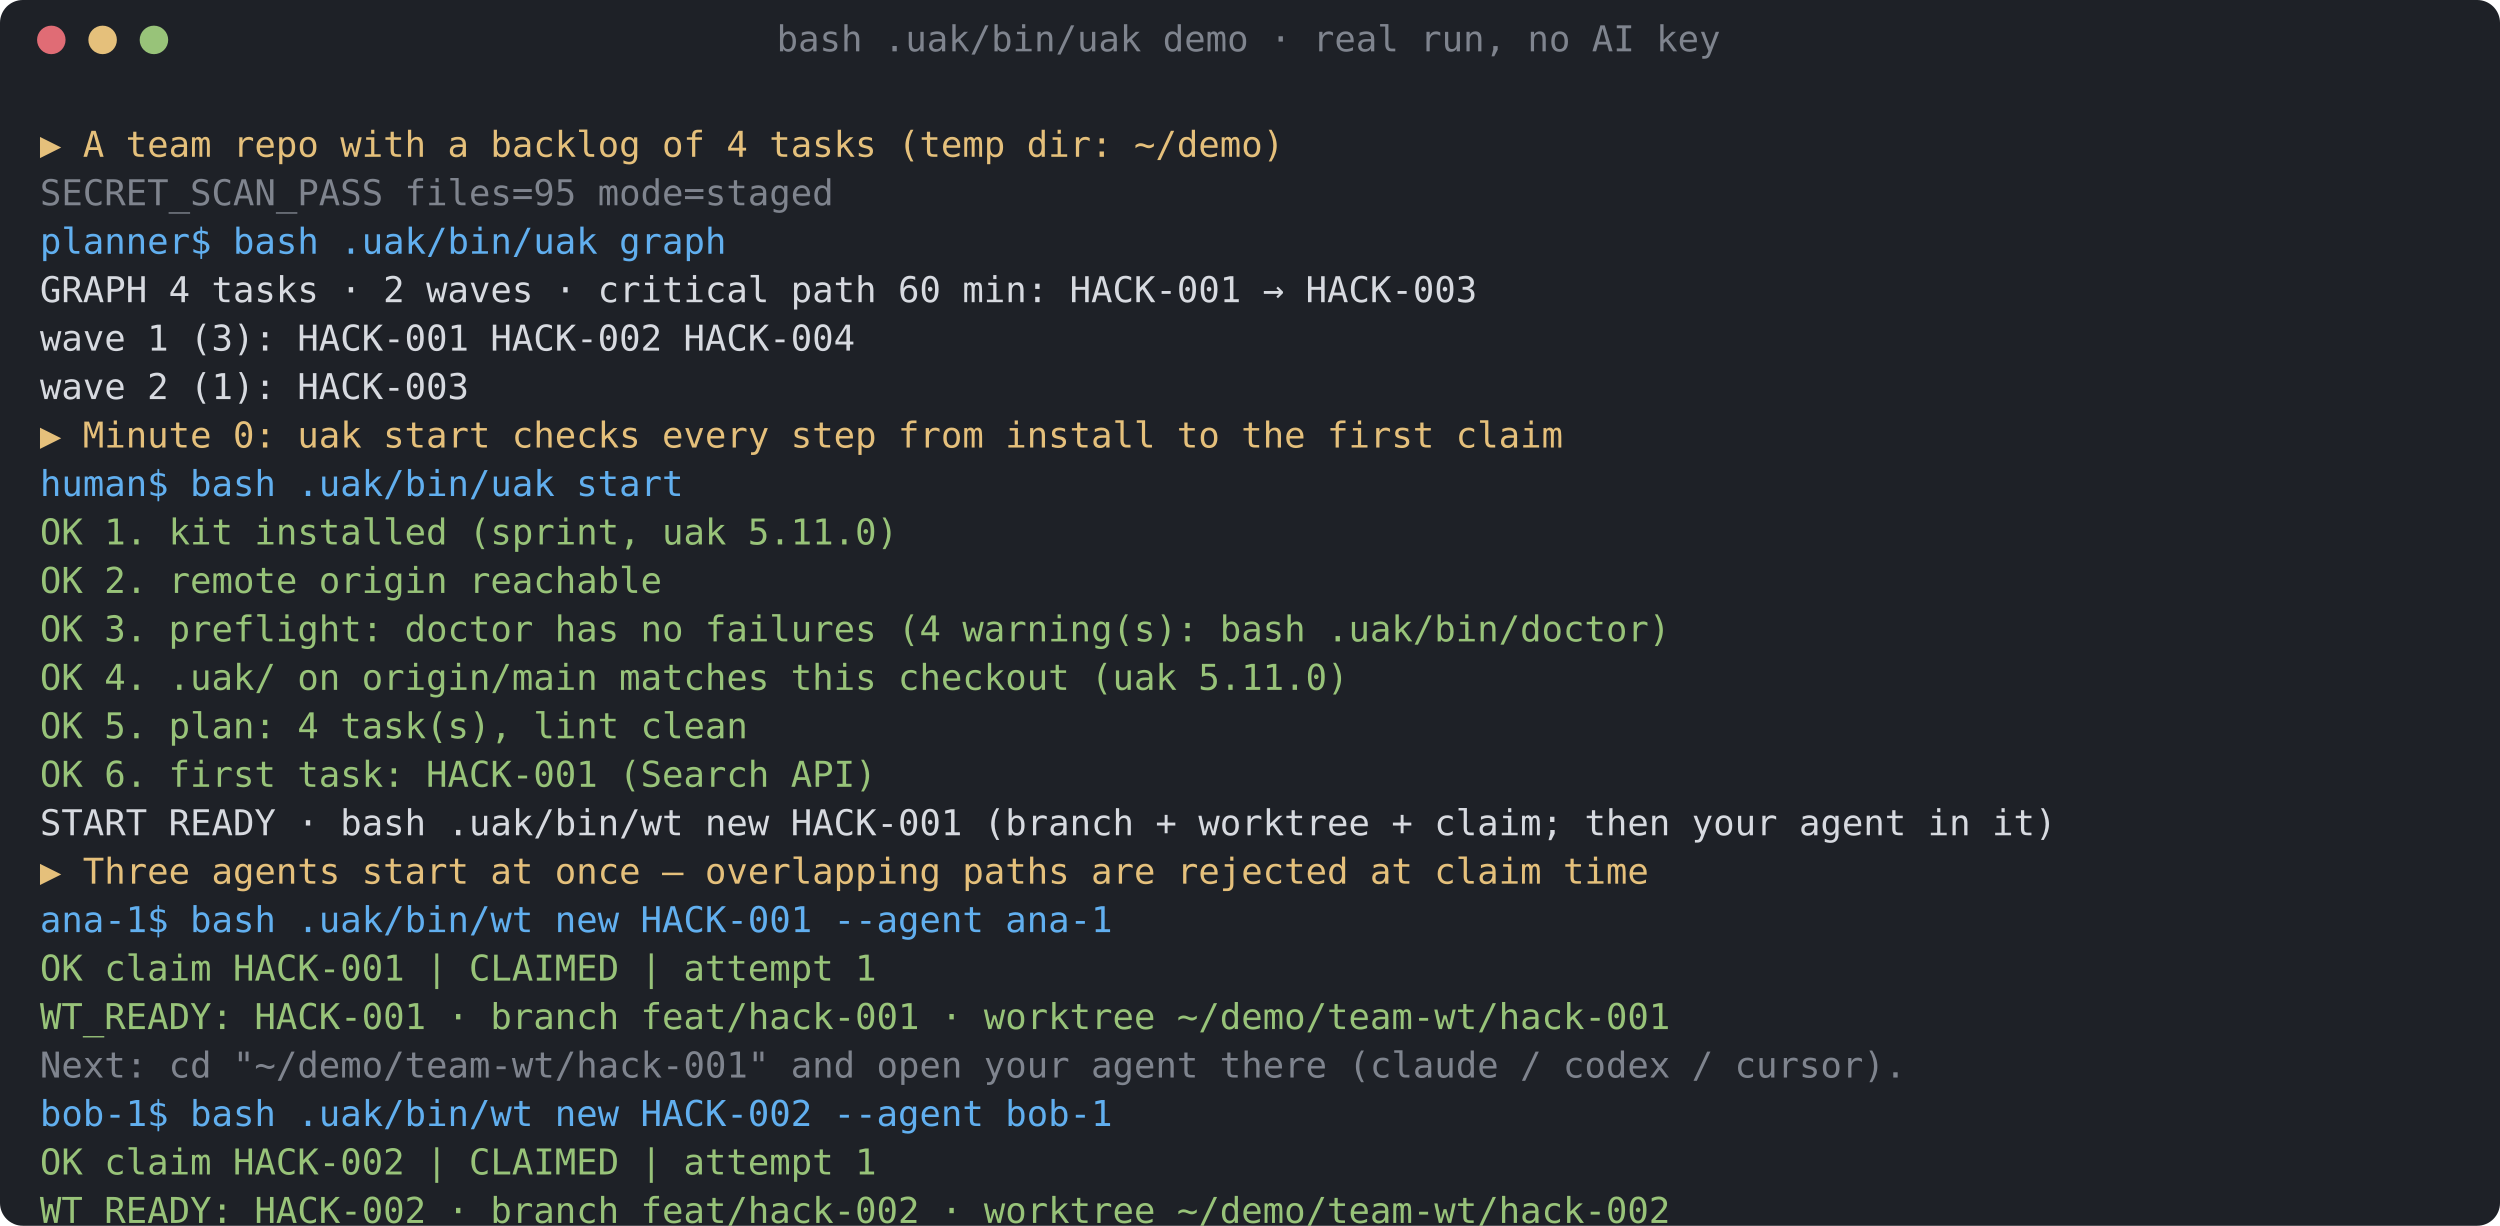
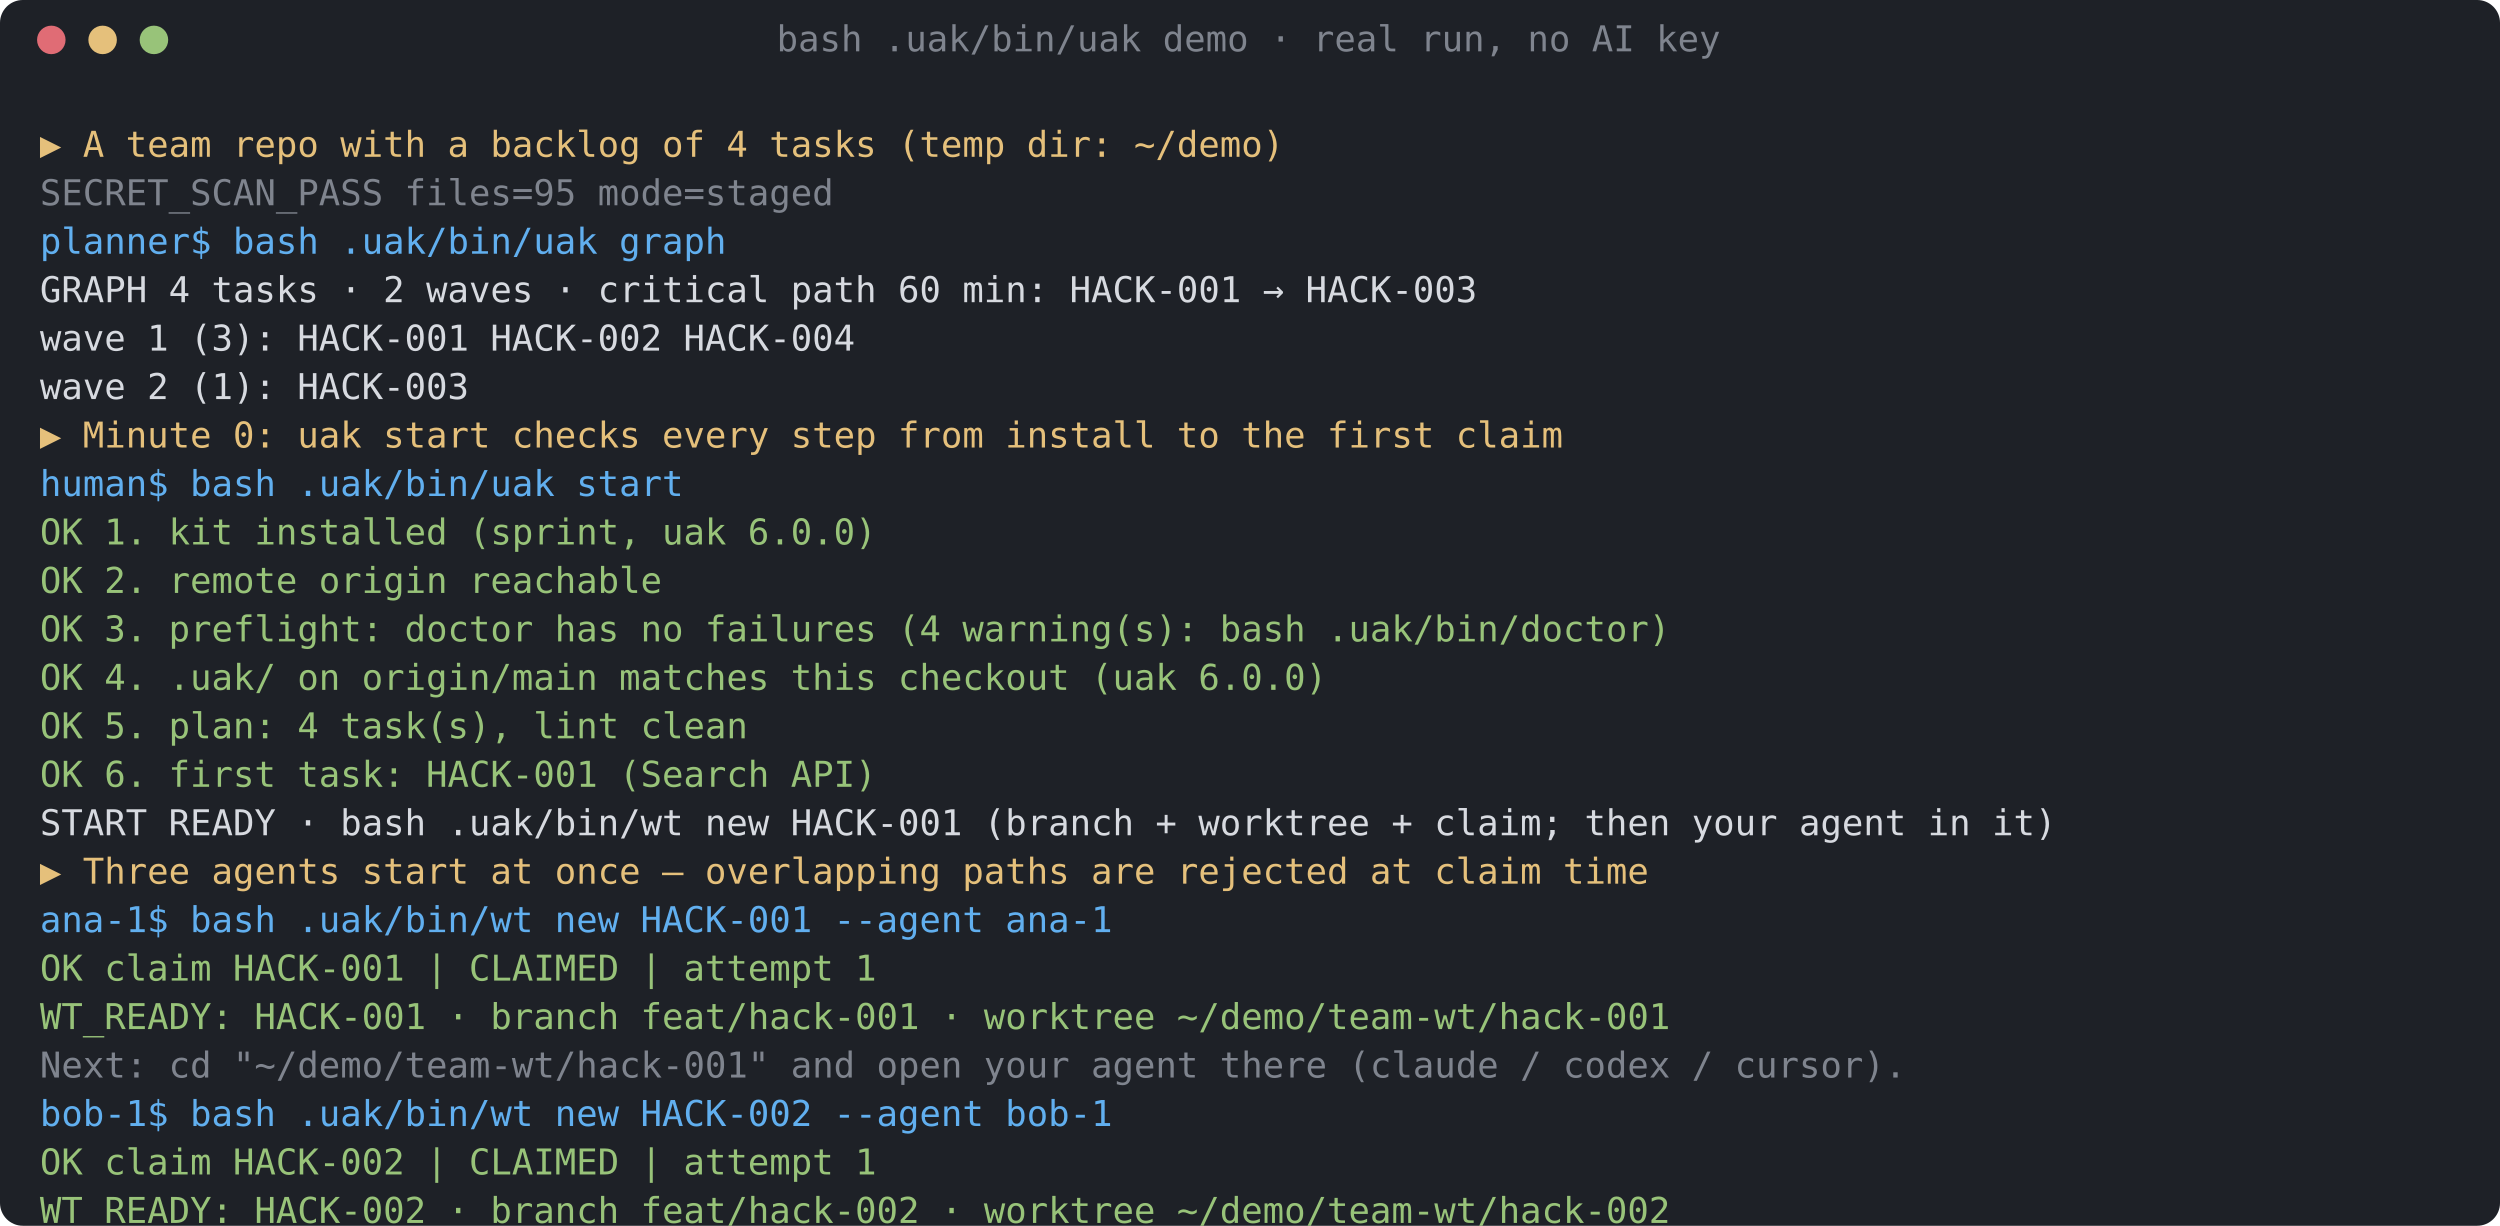
<svg xmlns="http://www.w3.org/2000/svg" width="877" height="430" viewBox="0 0 877 430" role="img" aria-label="uak demo: three agents claim, collide, loop, review and merge">
-   <style>text{font:12.5px ui-monospace,SFMono-Regular,Menlo,Consolas,monospace;white-space:pre}@keyframes l0{0%,1.658%{opacity:0}1.695%,100%{opacity:1}}.l0{animation:l0 27.15s infinite}@keyframes l1{0%,5.710%{opacity:0}5.747%,100%{opacity:1}}.l1{animation:l1 27.15s infinite}@keyframes l2{0%,6.219%{opacity:0}6.256%,100%{opacity:1}}.l2{animation:l2 27.15s infinite}@keyframes l3{0%,6.440%{opacity:0}6.477%,100%{opacity:1}}.l3{animation:l3 27.15s infinite}@keyframes l4{0%,6.661%{opacity:0}6.698%,100%{opacity:1}}.l4{animation:l4 27.15s infinite}@keyframes l5{0%,6.882%{opacity:0}6.919%,100%{opacity:1}}.l5{animation:l5 27.15s infinite}@keyframes l6{0%,7.103%{opacity:0}7.140%,100%{opacity:1}}.l6{animation:l6 27.15s infinite}@keyframes l7{0%,10.796%{opacity:0}10.833%,100%{opacity:1}}.l7{animation:l7 27.15s infinite}@keyframes l8{0%,14.848%{opacity:0}14.885%,100%{opacity:1}}.l8{animation:l8 27.15s infinite}@keyframes l9{0%,15.069%{opacity:0}15.106%,100%{opacity:1}}.l9{animation:l9 27.15s infinite}@keyframes l10{0%,15.290%{opacity:0}15.327%,100%{opacity:1}}.l10{animation:l10 27.15s infinite}@keyframes l11{0%,15.511%{opacity:0}15.548%,100%{opacity:1}}.l11{animation:l11 27.15s infinite}@keyframes l12{0%,15.732%{opacity:0}15.769%,100%{opacity:1}}.l12{animation:l12 27.15s infinite}@keyframes l13{0%,15.954%{opacity:0}15.990%,100%{opacity:1}}.l13{animation:l13 27.15s infinite}@keyframes l14{0%,16.175%{opacity:0}16.211%,100%{opacity:1}}.l14{animation:l14 27.15s infinite}@keyframes l15{0%,16.396%{opacity:0}16.432%,100%{opacity:1}}.l15{animation:l15 27.15s infinite}@keyframes l16{0%,20.089%{opacity:0}20.125%,100%{opacity:1}}.l16{animation:l16 27.15s infinite}@keyframes l17{0%,23.779%{opacity:0}23.816%,100%{opacity:1}}.l17{animation:l17 27.15s infinite}@keyframes l18{0%,24.000%{opacity:0}24.037%,100%{opacity:1}}.l18{animation:l18 27.15s infinite}@keyframes l19{0%,24.221%{opacity:0}24.258%,100%{opacity:1}}.l19{animation:l19 27.15s infinite}@keyframes l20{0%,24.442%{opacity:0}24.479%,100%{opacity:1}}.l20{animation:l20 27.15s infinite}@keyframes l21{0%,28.392%{opacity:0}28.429%,100%{opacity:1}}.l21{animation:l21 27.15s infinite}@keyframes l22{0%,28.613%{opacity:0}28.650%,100%{opacity:1}}.l22{animation:l22 27.15s infinite}@keyframes l23{0%,28.834%{opacity:0}28.871%,100%{opacity:1}}.l23{animation:l23 27.15s infinite}@keyframes l24{0%,29.055%{opacity:0}29.092%,100%{opacity:1}}.l24{animation:l24 27.15s infinite}@keyframes l25{0%,31.368%{opacity:0}31.405%,100%{opacity:1}}.l25{animation:l25 27.15s infinite}@keyframes l26{0%,31.589%{opacity:0}31.626%,100%{opacity:1}}.l26{animation:l26 27.15s infinite}@keyframes l27{0%,31.810%{opacity:0}31.847%,100%{opacity:1}}.l27{animation:l27 27.15s infinite}@keyframes l28{0%,34.260%{opacity:0}34.297%,100%{opacity:1}}.l28{animation:l28 27.15s infinite}@keyframes l29{0%,34.481%{opacity:0}34.518%,100%{opacity:1}}.l29{animation:l29 27.15s infinite}@keyframes l30{0%,34.702%{opacity:0}34.739%,100%{opacity:1}}.l30{animation:l30 27.15s infinite}@keyframes l31{0%,34.923%{opacity:0}34.960%,100%{opacity:1}}.l31{animation:l31 27.15s infinite}@keyframes l32{0%,35.144%{opacity:0}35.181%,100%{opacity:1}}.l32{animation:l32 27.15s infinite}@keyframes l33{0%,35.453%{opacity:0}35.490%,100%{opacity:1}}.l33{animation:l33 27.15s infinite}@keyframes l34{0%,35.674%{opacity:0}35.711%,100%{opacity:1}}.l34{animation:l34 27.15s infinite}@keyframes l35{0%,35.895%{opacity:0}35.932%,100%{opacity:1}}.l35{animation:l35 27.15s infinite}@keyframes l36{0%,36.116%{opacity:0}36.153%,100%{opacity:1}}.l36{animation:l36 27.15s infinite}@keyframes l37{0%,36.337%{opacity:0}36.374%,100%{opacity:1}}.l37{animation:l37 27.15s infinite}@keyframes l38{0%,36.558%{opacity:0}36.595%,100%{opacity:1}}.l38{animation:l38 27.15s infinite}@keyframes l39{0%,40.249%{opacity:0}40.286%,100%{opacity:1}}.l39{animation:l39 27.15s infinite}@keyframes l40{0%,40.512%{opacity:0}40.549%,100%{opacity:1}}.l40{animation:l40 27.15s infinite}@keyframes l41{0%,44.212%{opacity:0}44.249%,100%{opacity:1}}.l41{animation:l41 27.15s infinite}@keyframes l42{0%,48.264%{opacity:0}48.301%,100%{opacity:1}}.l42{animation:l42 27.15s infinite}@keyframes l43{0%,48.485%{opacity:0}48.522%,100%{opacity:1}}.l43{animation:l43 27.15s infinite}@keyframes l44{0%,48.706%{opacity:0}48.743%,100%{opacity:1}}.l44{animation:l44 27.15s infinite}@keyframes l45{0%,48.927%{opacity:0}48.964%,100%{opacity:1}}.l45{animation:l45 27.15s infinite}@keyframes l46{0%,49.148%{opacity:0}49.185%,100%{opacity:1}}.l46{animation:l46 27.15s infinite}@keyframes l47{0%,53.151%{opacity:0}53.188%,100%{opacity:1}}.l47{animation:l47 27.15s infinite}@keyframes l48{0%,56.425%{opacity:0}56.461%,100%{opacity:1}}.l48{animation:l48 27.15s infinite}@keyframes l49{0%,56.646%{opacity:0}56.683%,100%{opacity:1}}.l49{animation:l49 27.15s infinite}@keyframes l50{0%,56.867%{opacity:0}56.904%,100%{opacity:1}}.l50{animation:l50 27.15s infinite}@keyframes l51{0%,60.557%{opacity:0}60.594%,100%{opacity:1}}.l51{animation:l51 27.15s infinite}@keyframes l52{0%,62.634%{opacity:0}62.671%,100%{opacity:1}}.l52{animation:l52 27.15s infinite}@keyframes l53{0%,62.855%{opacity:0}62.892%,100%{opacity:1}}.l53{animation:l53 27.15s infinite}@keyframes l54{0%,66.907%{opacity:0}66.944%,100%{opacity:1}}.l54{animation:l54 27.15s infinite}@keyframes l55{0%,67.128%{opacity:0}67.165%,100%{opacity:1}}.l55{animation:l55 27.15s infinite}@keyframes l56{0%,70.819%{opacity:0}70.855%,100%{opacity:1}}.l56{animation:l56 27.15s infinite}@keyframes l57{0%,73.472%{opacity:0}73.509%,100%{opacity:1}}.l57{animation:l57 27.15s infinite}@keyframes l58{0%,73.693%{opacity:0}73.730%,100%{opacity:1}}.l58{animation:l58 27.15s infinite}@keyframes l59{0%,73.914%{opacity:0}73.951%,100%{opacity:1}}.l59{animation:l59 27.15s infinite}@keyframes l60{0%,77.967%{opacity:0}78.003%,100%{opacity:1}}.l60{animation:l60 27.15s infinite}@keyframes l61{0%,78.188%{opacity:0}78.224%,100%{opacity:1}}.l61{animation:l61 27.15s infinite}@keyframes l62{0%,78.409%{opacity:0}78.445%,100%{opacity:1}}.l62{animation:l62 27.15s infinite}@keyframes l63{0%,78.630%{opacity:0}78.666%,100%{opacity:1}}.l63{animation:l63 27.15s infinite}@keyframes l64{0%,82.321%{opacity:0}82.358%,100%{opacity:1}}.l64{animation:l64 27.15s infinite}@keyframes l65{0%,82.776%{opacity:0}82.813%,100%{opacity:1}}.l65{animation:l65 27.15s infinite}@keyframes l66{0%,82.997%{opacity:0}83.034%,100%{opacity:1}}.l66{animation:l66 27.15s infinite}@keyframes l67{0%,83.218%{opacity:0}83.255%,100%{opacity:1}}.l67{animation:l67 27.15s infinite}@keyframes l68{0%,83.439%{opacity:0}83.476%,100%{opacity:1}}.l68{animation:l68 27.15s infinite}@keyframes l69{0%,83.660%{opacity:0}83.697%,100%{opacity:1}}.l69{animation:l69 27.15s infinite}@keyframes l70{0%,83.881%{opacity:0}83.918%,100%{opacity:1}}.l70{animation:l70 27.15s infinite}@keyframes l71{0%,84.123%{opacity:0}84.160%,100%{opacity:1}}.l71{animation:l71 27.15s infinite}@keyframes l72{0%,84.344%{opacity:0}84.381%,100%{opacity:1}}.l72{animation:l72 27.15s infinite}@keyframes l73{0%,84.565%{opacity:0}84.602%,100%{opacity:1}}.l73{animation:l73 27.15s infinite}@keyframes l74{0%,84.786%{opacity:0}84.823%,100%{opacity:1}}.l74{animation:l74 27.15s infinite}@keyframes l75{0%,85.007%{opacity:0}85.044%,100%{opacity:1}}.l75{animation:l75 27.15s infinite}@keyframes l76{0%,85.228%{opacity:0}85.265%,100%{opacity:1}}.l76{animation:l76 27.15s infinite}@keyframes scroll{0%{transform:translateY(0)}28.650%{transform:translateY(-17px)}28.871%{transform:translateY(-34px)}29.092%{transform:translateY(-51px)}31.405%{transform:translateY(-68px)}31.626%{transform:translateY(-85px)}31.847%{transform:translateY(-102px)}34.297%{transform:translateY(-119px)}34.518%{transform:translateY(-136px)}34.739%{transform:translateY(-153px)}34.960%{transform:translateY(-170px)}35.181%{transform:translateY(-187px)}35.490%{transform:translateY(-204px)}35.711%{transform:translateY(-221px)}35.932%{transform:translateY(-238px)}36.153%{transform:translateY(-255px)}36.374%{transform:translateY(-272px)}36.595%{transform:translateY(-289px)}40.286%{transform:translateY(-306px)}40.549%{transform:translateY(-323px)}44.249%{transform:translateY(-340px)}48.301%{transform:translateY(-357px)}48.522%{transform:translateY(-374px)}48.743%{transform:translateY(-391px)}48.964%{transform:translateY(-408px)}49.185%{transform:translateY(-425px)}53.188%{transform:translateY(-442px)}56.461%{transform:translateY(-459px)}56.683%{transform:translateY(-476px)}56.904%{transform:translateY(-493px)}60.594%{transform:translateY(-510px)}62.671%{transform:translateY(-527px)}62.892%{transform:translateY(-544px)}66.944%{transform:translateY(-561px)}67.165%{transform:translateY(-578px)}70.855%{transform:translateY(-595px)}73.509%{transform:translateY(-612px)}73.730%{transform:translateY(-629px)}73.951%{transform:translateY(-646px)}78.003%{transform:translateY(-663px)}78.224%{transform:translateY(-680px)}78.445%{transform:translateY(-697px)}78.666%{transform:translateY(-714px)}82.358%{transform:translateY(-731px)}82.813%{transform:translateY(-748px)}83.034%{transform:translateY(-765px)}83.255%{transform:translateY(-782px)}83.476%{transform:translateY(-799px)}83.697%{transform:translateY(-816px)}83.918%{transform:translateY(-833px)}84.160%{transform:translateY(-850px)}84.381%{transform:translateY(-867px)}84.602%{transform:translateY(-884px)}84.823%{transform:translateY(-901px)}85.044%{transform:translateY(-918px)}85.265%{transform:translateY(-935px)}100%{transform:translateY(-935px)}}.scroll{animation:scroll 27.15s steps(1,end) infinite}</style>
+   <style>text{font:12.5px ui-monospace,SFMono-Regular,Menlo,Consolas,monospace;white-space:pre}@keyframes l0{0%,1.731%{opacity:0}1.769%,100%{opacity:1}}.l0{animation:l0 26.00s infinite}@keyframes l1{0%,5.962%{opacity:0}6.001%,100%{opacity:1}}.l1{animation:l1 26.00s infinite}@keyframes l2{0%,6.490%{opacity:0}6.528%,100%{opacity:1}}.l2{animation:l2 26.00s infinite}@keyframes l3{0%,6.721%{opacity:0}6.759%,100%{opacity:1}}.l3{animation:l3 26.00s infinite}@keyframes l4{0%,6.952%{opacity:0}6.990%,100%{opacity:1}}.l4{animation:l4 26.00s infinite}@keyframes l5{0%,7.182%{opacity:0}7.221%,100%{opacity:1}}.l5{animation:l5 26.00s infinite}@keyframes l6{0%,7.413%{opacity:0}7.452%,100%{opacity:1}}.l6{animation:l6 26.00s infinite}@keyframes l7{0%,11.269%{opacity:0}11.308%,100%{opacity:1}}.l7{animation:l7 26.00s infinite}@keyframes l8{0%,15.500%{opacity:0}15.539%,100%{opacity:1}}.l8{animation:l8 26.00s infinite}@keyframes l9{0%,15.731%{opacity:0}15.770%,100%{opacity:1}}.l9{animation:l9 26.00s infinite}@keyframes l10{0%,15.962%{opacity:0}16.000%,100%{opacity:1}}.l10{animation:l10 26.00s infinite}@keyframes l11{0%,16.193%{opacity:0}16.231%,100%{opacity:1}}.l11{animation:l11 26.00s infinite}@keyframes l12{0%,16.423%{opacity:0}16.462%,100%{opacity:1}}.l12{animation:l12 26.00s infinite}@keyframes l13{0%,16.654%{opacity:0}16.693%,100%{opacity:1}}.l13{animation:l13 26.00s infinite}@keyframes l14{0%,16.885%{opacity:0}16.924%,100%{opacity:1}}.l14{animation:l14 26.00s infinite}@keyframes l15{0%,17.116%{opacity:0}17.154%,100%{opacity:1}}.l15{animation:l15 26.00s infinite}@keyframes l16{0%,20.972%{opacity:0}21.010%,100%{opacity:1}}.l16{animation:l16 26.00s infinite}@keyframes l17{0%,24.535%{opacity:0}24.573%,100%{opacity:1}}.l17{animation:l17 26.00s infinite}@keyframes l18{0%,24.766%{opacity:0}24.804%,100%{opacity:1}}.l18{animation:l18 26.00s infinite}@keyframes l19{0%,24.997%{opacity:0}25.035%,100%{opacity:1}}.l19{animation:l19 26.00s infinite}@keyframes l20{0%,25.227%{opacity:0}25.266%,100%{opacity:1}}.l20{animation:l20 26.00s infinite}@keyframes l21{0%,28.876%{opacity:0}28.914%,100%{opacity:1}}.l21{animation:l21 26.00s infinite}@keyframes l22{0%,29.107%{opacity:0}29.145%,100%{opacity:1}}.l22{animation:l22 26.00s infinite}@keyframes l23{0%,29.338%{opacity:0}29.376%,100%{opacity:1}}.l23{animation:l23 26.00s infinite}@keyframes l24{0%,29.568%{opacity:0}29.607%,100%{opacity:1}}.l24{animation:l24 26.00s infinite}@keyframes l25{0%,31.833%{opacity:0}31.871%,100%{opacity:1}}.l25{animation:l25 26.00s infinite}@keyframes l26{0%,32.064%{opacity:0}32.102%,100%{opacity:1}}.l26{animation:l26 26.00s infinite}@keyframes l27{0%,32.294%{opacity:0}32.333%,100%{opacity:1}}.l27{animation:l27 26.00s infinite}@keyframes l28{0%,33.722%{opacity:0}33.761%,100%{opacity:1}}.l28{animation:l28 26.00s infinite}@keyframes l29{0%,33.953%{opacity:0}33.992%,100%{opacity:1}}.l29{animation:l29 26.00s infinite}@keyframes l30{0%,34.184%{opacity:0}34.222%,100%{opacity:1}}.l30{animation:l30 26.00s infinite}@keyframes l31{0%,34.415%{opacity:0}34.453%,100%{opacity:1}}.l31{animation:l31 26.00s infinite}@keyframes l32{0%,34.645%{opacity:0}34.684%,100%{opacity:1}}.l32{animation:l32 26.00s infinite}@keyframes l33{0%,34.991%{opacity:0}35.030%,100%{opacity:1}}.l33{animation:l33 26.00s infinite}@keyframes l34{0%,35.222%{opacity:0}35.260%,100%{opacity:1}}.l34{animation:l34 26.00s infinite}@keyframes l35{0%,35.453%{opacity:0}35.491%,100%{opacity:1}}.l35{animation:l35 26.00s infinite}@keyframes l36{0%,35.684%{opacity:0}35.722%,100%{opacity:1}}.l36{animation:l36 26.00s infinite}@keyframes l37{0%,35.914%{opacity:0}35.953%,100%{opacity:1}}.l37{animation:l37 26.00s infinite}@keyframes l38{0%,36.145%{opacity:0}36.184%,100%{opacity:1}}.l38{animation:l38 26.00s infinite}@keyframes l39{0%,40.001%{opacity:0}40.040%,100%{opacity:1}}.l39{animation:l39 26.00s infinite}@keyframes l40{0%,40.253%{opacity:0}40.292%,100%{opacity:1}}.l40{animation:l40 26.00s infinite}@keyframes l41{0%,44.120%{opacity:0}44.159%,100%{opacity:1}}.l41{animation:l41 26.00s infinite}@keyframes l42{0%,48.352%{opacity:0}48.390%,100%{opacity:1}}.l42{animation:l42 26.00s infinite}@keyframes l43{0%,48.582%{opacity:0}48.621%,100%{opacity:1}}.l43{animation:l43 26.00s infinite}@keyframes l44{0%,48.813%{opacity:0}48.852%,100%{opacity:1}}.l44{animation:l44 26.00s infinite}@keyframes l45{0%,49.044%{opacity:0}49.082%,100%{opacity:1}}.l45{animation:l45 26.00s infinite}@keyframes l46{0%,49.275%{opacity:0}49.313%,100%{opacity:1}}.l46{animation:l46 26.00s infinite}@keyframes l47{0%,53.506%{opacity:0}53.544%,100%{opacity:1}}.l47{animation:l47 26.00s infinite}@keyframes l48{0%,56.488%{opacity:0}56.526%,100%{opacity:1}}.l48{animation:l48 26.00s infinite}@keyframes l49{0%,56.719%{opacity:0}56.757%,100%{opacity:1}}.l49{animation:l49 26.00s infinite}@keyframes l50{0%,56.950%{opacity:0}56.988%,100%{opacity:1}}.l50{animation:l50 26.00s infinite}@keyframes l51{0%,60.805%{opacity:0}60.843%,100%{opacity:1}}.l51{animation:l51 26.00s infinite}@keyframes l52{0%,62.589%{opacity:0}62.628%,100%{opacity:1}}.l52{animation:l52 26.00s infinite}@keyframes l53{0%,62.820%{opacity:0}62.859%,100%{opacity:1}}.l53{animation:l53 26.00s infinite}@keyframes l54{0%,67.051%{opacity:0}67.090%,100%{opacity:1}}.l54{animation:l54 26.00s infinite}@keyframes l55{0%,67.282%{opacity:0}67.321%,100%{opacity:1}}.l55{animation:l55 26.00s infinite}@keyframes l56{0%,71.137%{opacity:0}71.176%,100%{opacity:1}}.l56{animation:l56 26.00s infinite}@keyframes l57{0%,72.590%{opacity:0}72.628%,100%{opacity:1}}.l57{animation:l57 26.00s infinite}@keyframes l58{0%,72.821%{opacity:0}72.859%,100%{opacity:1}}.l58{animation:l58 26.00s infinite}@keyframes l59{0%,73.052%{opacity:0}73.090%,100%{opacity:1}}.l59{animation:l59 26.00s infinite}@keyframes l60{0%,77.022%{opacity:0}77.061%,100%{opacity:1}}.l60{animation:l60 26.00s infinite}@keyframes l61{0%,77.253%{opacity:0}77.291%,100%{opacity:1}}.l61{animation:l61 26.00s infinite}@keyframes l62{0%,77.484%{opacity:0}77.522%,100%{opacity:1}}.l62{animation:l62 26.00s infinite}@keyframes l63{0%,77.715%{opacity:0}77.753%,100%{opacity:1}}.l63{animation:l63 26.00s infinite}@keyframes l64{0%,81.569%{opacity:0}81.608%,100%{opacity:1}}.l64{animation:l64 26.00s infinite}@keyframes l65{0%,82.004%{opacity:0}82.042%,100%{opacity:1}}.l65{animation:l65 26.00s infinite}@keyframes l66{0%,82.235%{opacity:0}82.273%,100%{opacity:1}}.l66{animation:l66 26.00s infinite}@keyframes l67{0%,82.465%{opacity:0}82.504%,100%{opacity:1}}.l67{animation:l67 26.00s infinite}@keyframes l68{0%,82.696%{opacity:0}82.735%,100%{opacity:1}}.l68{animation:l68 26.00s infinite}@keyframes l69{0%,82.927%{opacity:0}82.965%,100%{opacity:1}}.l69{animation:l69 26.00s infinite}@keyframes l70{0%,83.158%{opacity:0}83.196%,100%{opacity:1}}.l70{animation:l70 26.00s infinite}@keyframes l71{0%,83.421%{opacity:0}83.460%,100%{opacity:1}}.l71{animation:l71 26.00s infinite}@keyframes l72{0%,83.652%{opacity:0}83.691%,100%{opacity:1}}.l72{animation:l72 26.00s infinite}@keyframes l73{0%,83.883%{opacity:0}83.921%,100%{opacity:1}}.l73{animation:l73 26.00s infinite}@keyframes l74{0%,84.114%{opacity:0}84.152%,100%{opacity:1}}.l74{animation:l74 26.00s infinite}@keyframes l75{0%,84.345%{opacity:0}84.383%,100%{opacity:1}}.l75{animation:l75 26.00s infinite}@keyframes l76{0%,84.575%{opacity:0}84.614%,100%{opacity:1}}.l76{animation:l76 26.00s infinite}@keyframes scroll{0%{transform:translateY(0)}29.145%{transform:translateY(-17px)}29.376%{transform:translateY(-34px)}29.607%{transform:translateY(-51px)}31.871%{transform:translateY(-68px)}32.102%{transform:translateY(-85px)}32.333%{transform:translateY(-102px)}33.761%{transform:translateY(-119px)}33.992%{transform:translateY(-136px)}34.222%{transform:translateY(-153px)}34.453%{transform:translateY(-170px)}34.684%{transform:translateY(-187px)}35.030%{transform:translateY(-204px)}35.260%{transform:translateY(-221px)}35.491%{transform:translateY(-238px)}35.722%{transform:translateY(-255px)}35.953%{transform:translateY(-272px)}36.184%{transform:translateY(-289px)}40.040%{transform:translateY(-306px)}40.292%{transform:translateY(-323px)}44.159%{transform:translateY(-340px)}48.390%{transform:translateY(-357px)}48.621%{transform:translateY(-374px)}48.852%{transform:translateY(-391px)}49.082%{transform:translateY(-408px)}49.313%{transform:translateY(-425px)}53.544%{transform:translateY(-442px)}56.526%{transform:translateY(-459px)}56.757%{transform:translateY(-476px)}56.988%{transform:translateY(-493px)}60.843%{transform:translateY(-510px)}62.628%{transform:translateY(-527px)}62.859%{transform:translateY(-544px)}67.090%{transform:translateY(-561px)}67.321%{transform:translateY(-578px)}71.176%{transform:translateY(-595px)}72.628%{transform:translateY(-612px)}72.859%{transform:translateY(-629px)}73.090%{transform:translateY(-646px)}77.061%{transform:translateY(-663px)}77.291%{transform:translateY(-680px)}77.522%{transform:translateY(-697px)}77.753%{transform:translateY(-714px)}81.608%{transform:translateY(-731px)}82.042%{transform:translateY(-748px)}82.273%{transform:translateY(-765px)}82.504%{transform:translateY(-782px)}82.735%{transform:translateY(-799px)}82.965%{transform:translateY(-816px)}83.196%{transform:translateY(-833px)}83.460%{transform:translateY(-850px)}83.691%{transform:translateY(-867px)}83.921%{transform:translateY(-884px)}84.152%{transform:translateY(-901px)}84.383%{transform:translateY(-918px)}84.614%{transform:translateY(-935px)}100%{transform:translateY(-935px)}}.scroll{animation:scroll 26.00s steps(1,end) infinite}</style>
  <rect width="100%" height="100%" rx="8" fill="#1e2127" />
  <circle cx="18" cy="14" r="5" fill="#e06c75" />
  <circle cx="36" cy="14" r="5" fill="#e5c07b" />
  <circle cx="54" cy="14" r="5" fill="#98c379" />
  <text x="438" y="18" fill="#7f848e" text-anchor="middle">bash .uak/bin/uak demo · real run, no AI key</text>
  <clipPath id="c">
    <rect x="0" y="28" width="877" height="402" />
  </clipPath>
  <g clip-path="url(#c)">
    <g class="scroll">
      <text class="l0" x="14" y="55" fill="#e5c07b">▶ A team repo with a backlog of 4 tasks (temp dir: ~/demo)</text>
      <text class="l1" x="14" y="72" fill="#7f848e">SECRET_SCAN_PASS files=95 mode=staged</text>
      <text class="l2" x="14" y="89" fill="#61afef">  planner$ bash .uak/bin/uak graph</text>
      <text class="l3" x="14" y="106" fill="#d7dae0">    GRAPH 4 tasks · 2 waves · critical path 60 min: HACK-001 → HACK-003</text>
      <text class="l4" x="14" y="123" fill="#d7dae0">    wave 1 (3): HACK-001 HACK-002 HACK-004</text>
      <text class="l5" x="14" y="140" fill="#d7dae0">    wave 2 (1): HACK-003</text>
      <text class="l6" x="14" y="157" fill="#e5c07b">▶ Minute 0: uak start checks every step from install to the first claim</text>
      <text class="l7" x="14" y="174" fill="#61afef">  human$ bash .uak/bin/uak start</text>
-       <text class="l8" x="14" y="191" fill="#98c379">    OK    1. kit installed (sprint, uak 5.11.0)</text>
+       <text class="l8" x="14" y="191" fill="#98c379">    OK    1. kit installed (sprint, uak 6.0.0)</text>
      <text class="l9" x="14" y="208" fill="#98c379">    OK    2. remote origin reachable</text>
      <text class="l10" x="14" y="225" fill="#98c379">    OK    3. preflight: doctor has no failures (4 warning(s): bash .uak/bin/doctor)</text>
-       <text class="l11" x="14" y="242" fill="#98c379">    OK    4. .uak/ on origin/main matches this checkout (uak 5.11.0)</text>
+       <text class="l11" x="14" y="242" fill="#98c379">    OK    4. .uak/ on origin/main matches this checkout (uak 6.0.0)</text>
      <text class="l12" x="14" y="259" fill="#98c379">    OK    5. plan: 4 task(s), lint clean</text>
      <text class="l13" x="14" y="276" fill="#98c379">    OK    6. first task: HACK-001 (Search API)</text>
      <text class="l14" x="14" y="293" fill="#d7dae0">    START READY · bash .uak/bin/wt new HACK-001   (branch + worktree + claim; then your agent in it)</text>
      <text class="l15" x="14" y="310" fill="#e5c07b">▶ Three agents start at once — overlapping paths are rejected at claim time</text>
      <text class="l16" x="14" y="327" fill="#61afef">  ana-1$ bash .uak/bin/wt new HACK-001 --agent ana-1</text>
      <text class="l17" x="14" y="344" fill="#98c379">    OK claim HACK-001 | CLAIMED | attempt 1</text>
      <text class="l18" x="14" y="361" fill="#98c379">    WT_READY: HACK-001 · branch feat/hack-001 · worktree ~/demo/team-wt/hack-001</text>
      <text class="l19" x="14" y="378" fill="#7f848e">    Next: cd "~/demo/team-wt/hack-001" and open your agent there (claude / codex / cursor).</text>
      <text class="l20" x="14" y="395" fill="#61afef">  bob-1$ bash .uak/bin/wt new HACK-002 --agent bob-1</text>
      <text class="l21" x="14" y="412" fill="#98c379">    OK claim HACK-002 | CLAIMED | attempt 1</text>
      <text class="l22" x="14" y="429" fill="#98c379">    WT_READY: HACK-002 · branch feat/hack-002 · worktree ~/demo/team-wt/hack-002</text>
      <text class="l23" x="14" y="446" fill="#7f848e">    Next: cd "~/demo/team-wt/hack-002" and open your agent there (claude / codex / cursor).</text>
      <text class="l24" x="14" y="463" fill="#61afef">  cy-1$ bash .uak/bin/wt new HACK-004 --agent cy-1</text>
      <text class="l25" x="14" y="480" fill="#e06c75">    CONFLICT: HACK-004 overlaps HACK-001 (ana-1); pick another task, or wait once: uak wait HACK-001 --for integrated </text>
      <text class="l26" x="14" y="497" fill="#98c379">  ✓ cy-1 cannot take HACK-004: it overlaps ana-1's src/api.sh</text>
      <text class="l27" x="14" y="514" fill="#61afef">  cy-1$ bash .uak/bin/uak next</text>
      <text class="l28" x="14" y="531" fill="#d7dae0">    No eligible candidate (priority, dependencies, claims or authorization).</text>
      <text class="l29" x="14" y="548" fill="#d7dae0">    Why not HACK-004: its Paths overlap HACK-001 of ana-1 (CLAIMED); it opens when that one merges.</text>
      <text class="l30" x="14" y="565" fill="#d7dae0">    Waiting on dependencies: 1 task(s); HACK-003 waits on HACK-001 (CLAIMED).</text>
      <text class="l31" x="14" y="582" fill="#d7dae0">    Idle: improve tests → polish demo → rehearse. Do not poll uak next in a loop; wait for a message or a new task.</text>
      <text class="l32" x="14" y="599" fill="#61afef">  human$ bash .uak/bin/board</text>
-       <text class="l33" x="14" y="616" fill="#d7dae0">    UAK BOARD · main@659c5be · 4 tasks · CLAIMED 2 · AVAILABLE 2 · freeze in 5h59m</text>
+       <text class="l33" x="14" y="616" fill="#d7dae0">    UAK BOARD · main@4d89b2c · 4 tasks · CLAIMED 2 · AVAILABLE 2 · freeze in 5h59m</text>
      <text class="l34" x="14" y="633" fill="#d7dae0">    CLAIMED    HACK-001  ana-1      lease 44m    w1  Search API</text>
      <text class="l35" x="14" y="650" fill="#d7dae0">    CLAIMED    HACK-002  bob-1      lease 44m    w1  Results UI</text>
      <text class="l36" x="14" y="667" fill="#d7dae0">    AVAILABLE  HACK-003  P0         -            w2  Ranking</text>
      <text class="l37" x="14" y="684" fill="#d7dae0">    AVAILABLE  HACK-004  P1         -            w1  API cache</text>
      <text class="l38" x="14" y="701" fill="#e5c07b">▶ ana-1 sees the test fail on its assertion before touching the code (test-first)</text>
      <text class="l39" x="14" y="718" fill="#61afef">  ana-1$ bash .uak/bin/uak red HACK-001</text>
      <text class="l40" x="14" y="735" fill="#e5c07b">▶ ana-1 fixes the failing API with a bounded loop (fake agent: no AI key needed)</text>
      <text class="l41" x="14" y="752" fill="#61afef">  ana-1$ bash .uak/bin/uak loop --verify bash tests/api_test.sh --agent bash ~/demo/fake-agent.sh --max 5 --task HACK-</text>
      <text class="l42" x="14" y="769" fill="#e06c75">    LOOP_FAIL iteration=1 exit=1 · expected: 3 results for pompe, got: 0 results for pompe</text>
      <text class="l43" x="14" y="786" fill="#e06c75">    LOOP_FAIL iteration=2 exit=1 · expected: 3 results for pompe, got: 2 results for pompe</text>
      <text class="l44" x="14" y="803" fill="#98c379">    LOOP_PASS iteration=3 · api ok</text>
      <text class="l45" x="14" y="820" fill="#7f848e">    LOOP_SUMMARY 3 iteration(s) · 2 s · changed: 1 file changed, 1 insertion(+), 1 deletion(-) · log ~/demo/team/.git/</text>
      <text class="l46" x="14" y="837" fill="#e5c07b">▶ ana-1 ships: push + PR + evidence → a reviewer is asked by rotation</text>
      <text class="l47" x="14" y="854" fill="#61afef">  ana-1$ bash .uak/bin/uak done HACK-001 --pr https://github.com/example/demo/pull/1 --evidence bash tests/api_test.sh</text>
      <text class="l48" x="14" y="871" fill="#98c379">    OK done HACK-001 | REVIEW | attempt 1</text>
      <text class="l49" x="14" y="888" fill="#7f848e">    Next: bash .uak/bin/uak wait HACK-001 --for approve (one call; returns on approve or reject). Meanwhile: uak next </text>
      <text class="l50" x="14" y="905" fill="#e5c07b">▶ bob-1 (not the author) reviews the exact SHA, then the gated merge queue integrates it</text>
-       <text class="l51" x="14" y="922" fill="#61afef">  bob-1$ bash .uak/bin/uak review HACK-001 --sha e46b764 --verdict approve</text>
+       <text class="l51" x="14" y="922" fill="#61afef">  bob-1$ bash .uak/bin/uak review HACK-001 --sha 7fae98b --verdict approve</text>
      <text class="l52" x="14" y="939" fill="#98c379">    OK review HACK-001 | REVIEW | attempt 1</text>
      <text class="l53" x="14" y="956" fill="#61afef">  ana-1$ bash .uak/bin/uak merge HACK-001</text>
-       <text class="l54" x="14" y="973" fill="#98c379">    OK merge HACK-001 | INTEGRATED | 2d5bba0 | review bob-1 | atomic claims+main</text>
+       <text class="l54" x="14" y="973" fill="#98c379">    OK merge HACK-001 | INTEGRATED | 6544777 | review bob-1 | atomic claims+main</text>
      <text class="l55" x="14" y="990" fill="#e5c07b">▶ The dependent task unlocks by itself</text>
      <text class="l56" x="14" y="1007" fill="#61afef">  cy-1$ bash .uak/bin/uak next</text>
      <text class="l57" x="14" y="1024" fill="#d7dae0">    HACK-003 | AVAILABLE | P0</text>
      <text class="l58" x="14" y="1041" fill="#7f848e">    Next: Write its tests, see them fail (uak red HACK-003), then implement until this passes: true</text>
      <text class="l59" x="14" y="1058" fill="#61afef">  cy-1$ bash .uak/bin/wt new HACK-003 --agent cy-1</text>
      <text class="l60" x="14" y="1075" fill="#98c379">    OK claim HACK-003 | CLAIMED | attempt 1</text>
      <text class="l61" x="14" y="1092" fill="#98c379">    WT_READY: HACK-003 · branch feat/hack-003 · worktree ~/demo/team-wt/hack-003</text>
      <text class="l62" x="14" y="1109" fill="#7f848e">    Next: cd "~/demo/team-wt/hack-003" and open your agent there (claude / codex / cursor).</text>
      <text class="l63" x="14" y="1126" fill="#e5c07b">▶ What the human sees: one board, one set of numbers</text>
      <text class="l64" x="14" y="1143" fill="#61afef">  human$ bash .uak/bin/board</text>
-       <text class="l65" x="14" y="1160" fill="#d7dae0">    UAK BOARD · main@2d5bba0 · 4 tasks · CLAIMED 2 · AVAILABLE 1 · INTEGRATED 1 · freeze in 5h59m</text>
+       <text class="l65" x="14" y="1160" fill="#d7dae0">    UAK BOARD · main@6544777 · 4 tasks · CLAIMED 2 · AVAILABLE 1 · INTEGRATED 1 · freeze in 5h59m</text>
      <text class="l66" x="14" y="1177" fill="#d7dae0">    CLAIMED    HACK-002  bob-1      lease 44m    w1  Results UI</text>
      <text class="l67" x="14" y="1194" fill="#d7dae0">    CLAIMED    HACK-003  cy-1       lease 44m    w2  Ranking</text>
      <text class="l68" x="14" y="1211" fill="#d7dae0">    AVAILABLE  HACK-004  P1         -            w1  API cache</text>
      <text class="l69" x="14" y="1228" fill="#98c379">    INTEGRATED HACK-001</text>
      <text class="l70" x="14" y="1245" fill="#61afef">  human$ bash .uak/bin/stats</text>
      <text class="l71" x="14" y="1262" fill="#d7dae0">    UAK STATS · claims commits 12</text>
      <text class="l72" x="14" y="1279" fill="#d7dae0">    tasks: CLAIMED 2 · INTEGRATED 1</text>
      <text class="l73" x="14" y="1296" fill="#d7dae0">    messages: 3</text>
      <text class="l74" x="14" y="1313" fill="#d7dae0">    reviews: approve 1 · reject 0</text>
      <text class="l75" x="14" y="1330" fill="#98c379">✓ Done: 3 agents, 1 conflict avoided, 1 red before the code, 1 bounded loop, 1 independent review, 1 gated merge.</text>
      <text class="l76" x="14" y="1347" fill="#d7dae0">  Use it for real: bash install.sh --mode sprint &lt;your-repo&gt;</text>
    </g>
  </g>
</svg>
